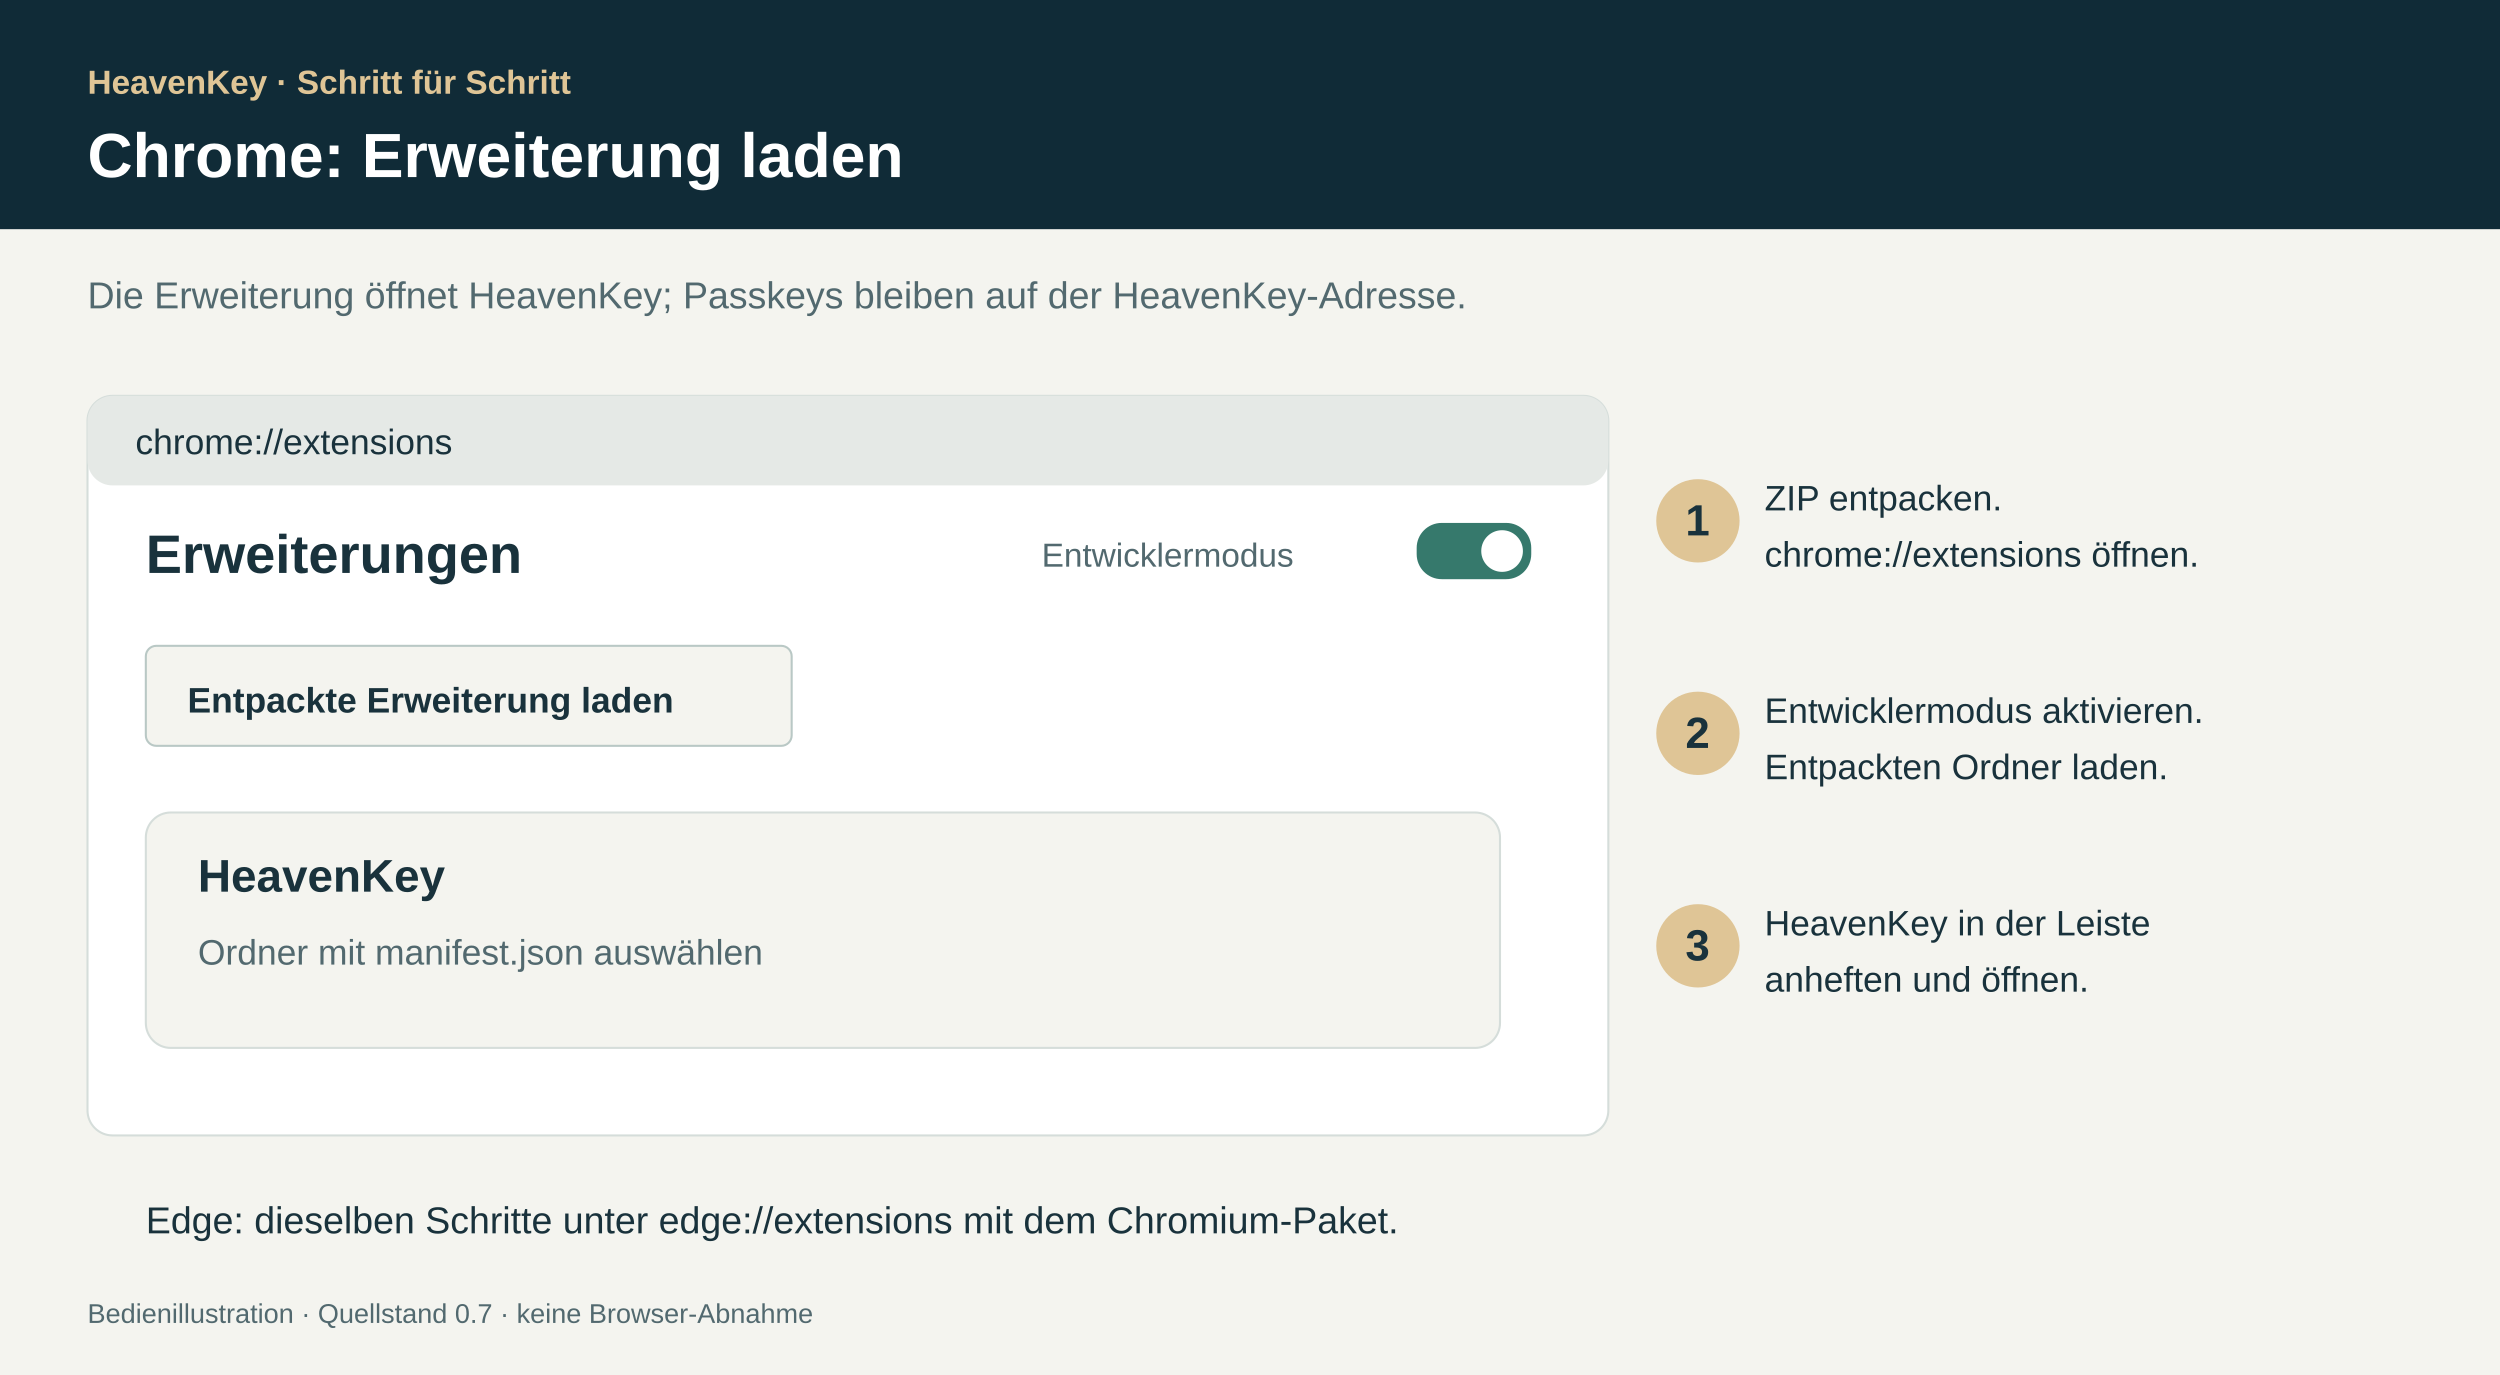
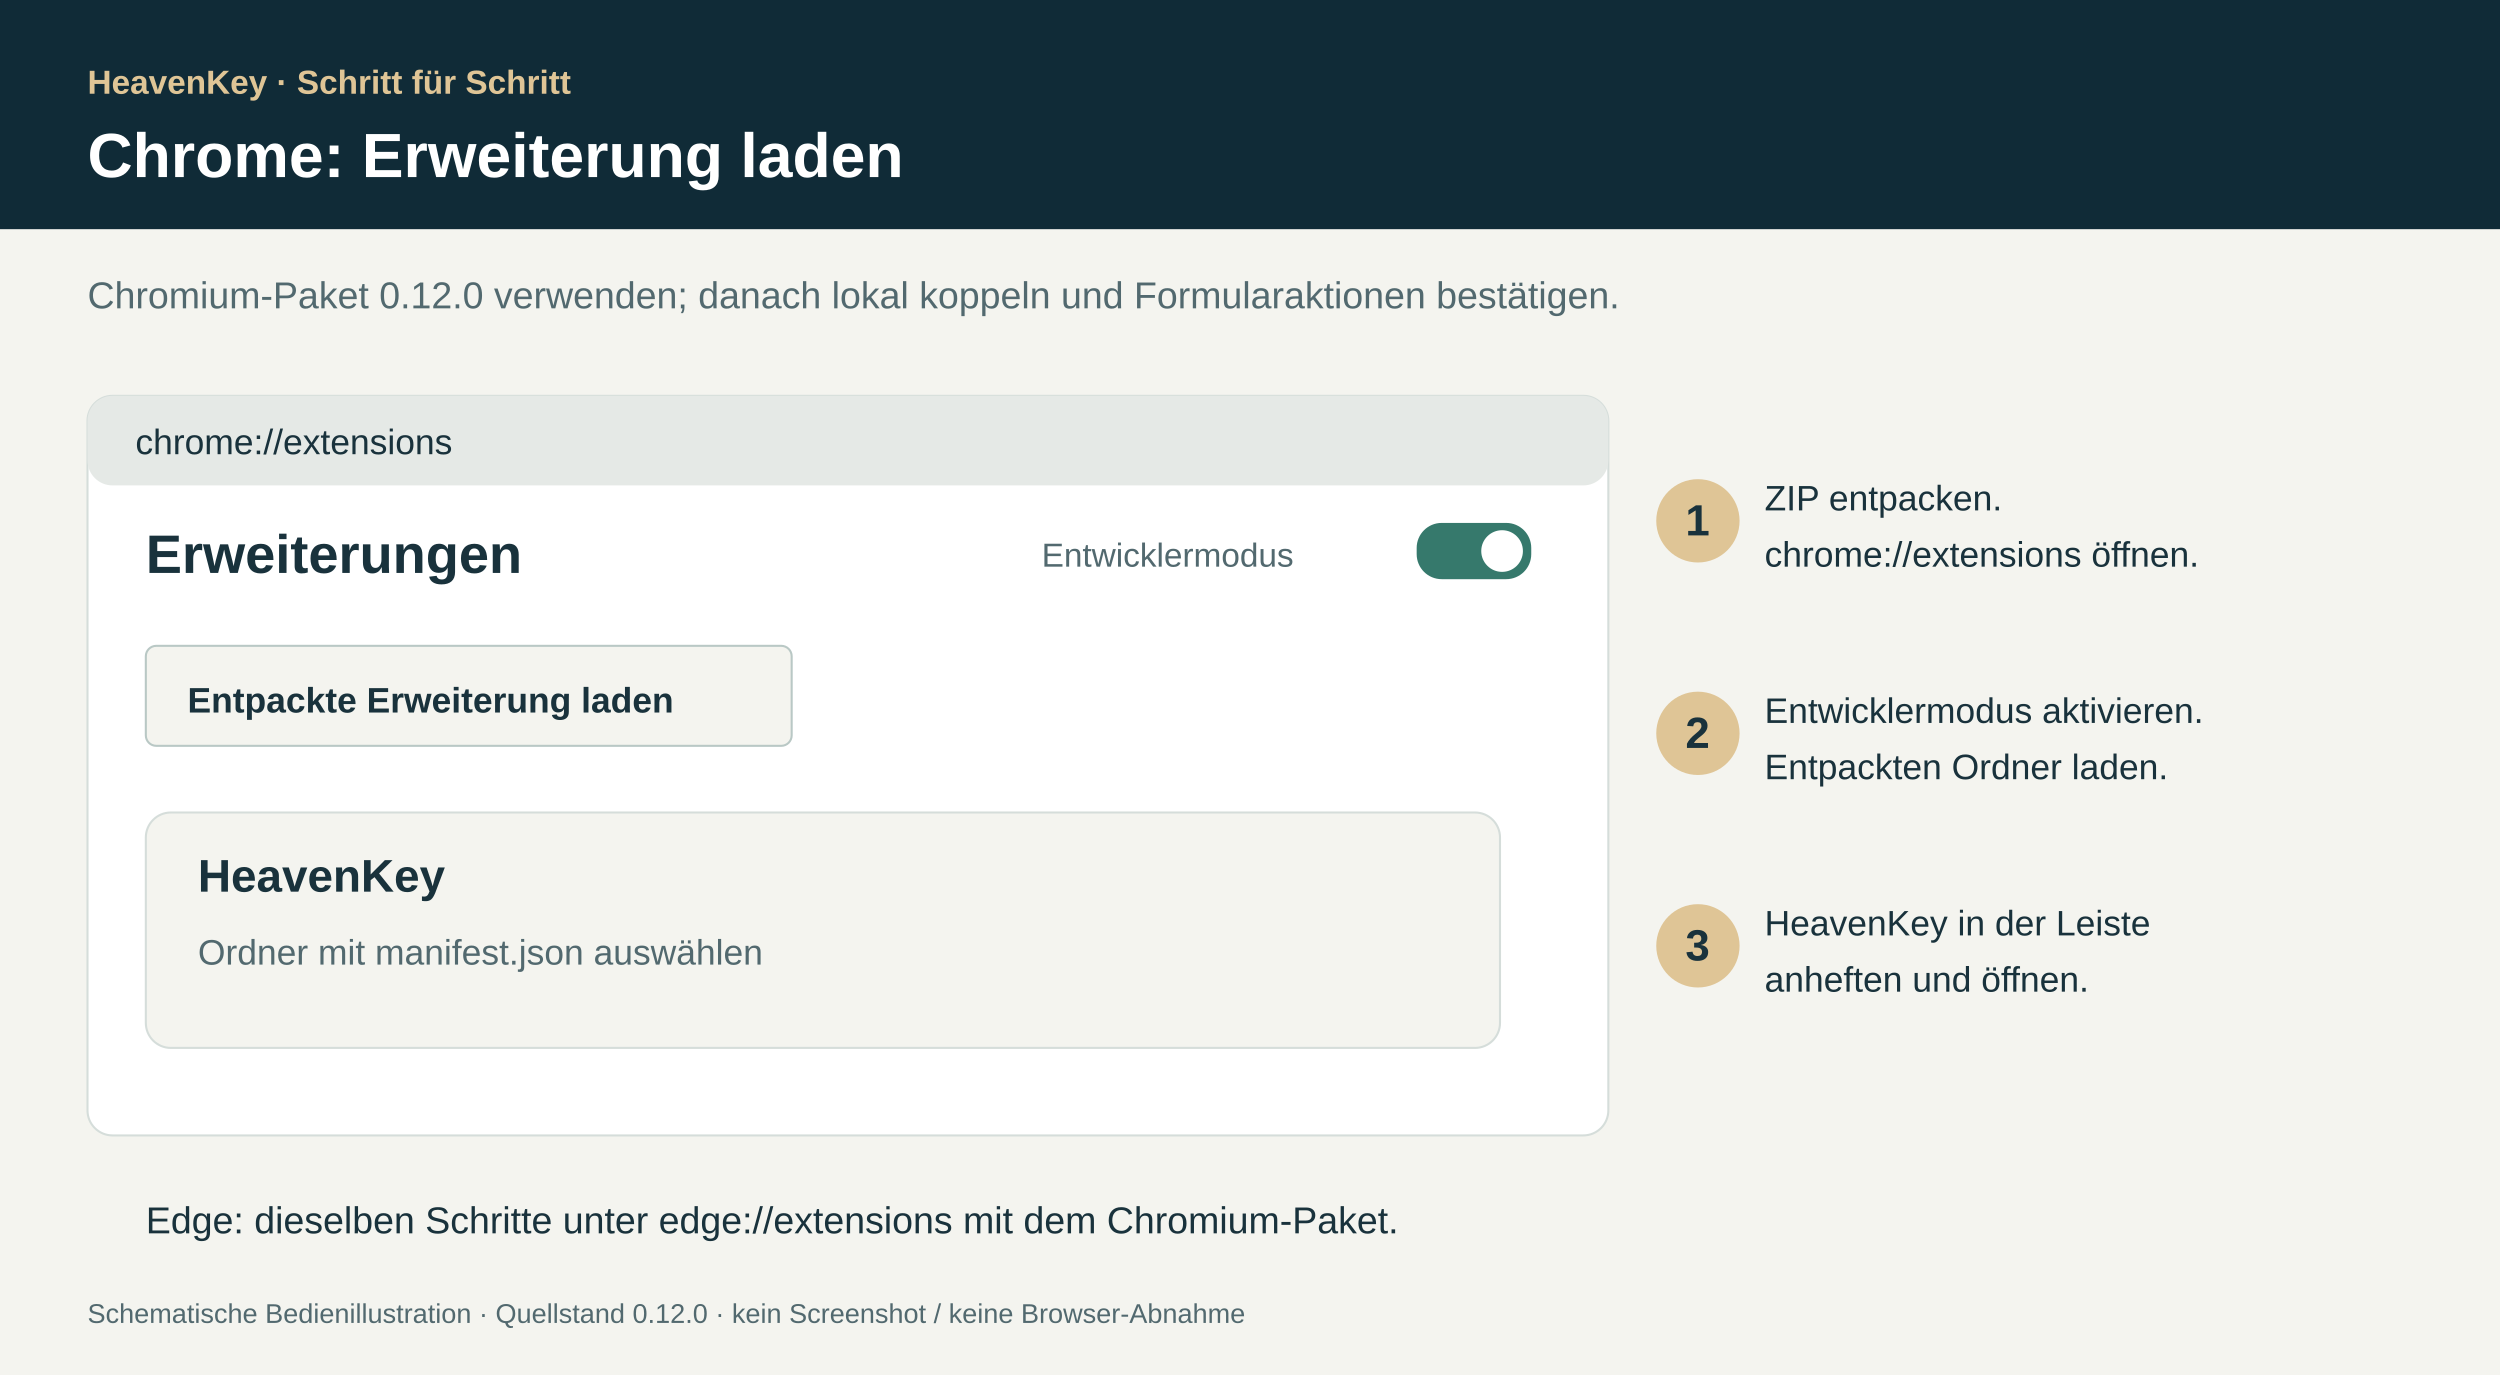
<svg xmlns="http://www.w3.org/2000/svg" width="1200" height="660" viewBox="0 0 1200 660" role="img" aria-labelledby="title desc">
  <rect x="0" y="0" width="1200" height="660" rx="0" fill="#f4f4ef" stroke="none" />
  <rect x="0" y="0" width="1200" height="110" rx="0" fill="#102b37" stroke="none" />
  <text x="42" y="45" font-family="Arial,Helvetica,sans-serif" font-size="16" font-weight="600" fill="#dfc596">HeavenKey · Schritt für Schritt</text>
  <text x="42" y="85" font-family="Arial,Helvetica,sans-serif" font-size="30" font-weight="700" fill="#ffffff">Chrome: Erweiterung laden</text>
-   <text x="42" y="148" font-family="Arial,Helvetica,sans-serif" font-size="18" font-weight="400" fill="#52696f">Die Erweiterung öffnet HeavenKey; Passkeys bleiben auf der HeavenKey-Adresse.</text>
+   <text x="42" y="148" font-family="Arial,Helvetica,sans-serif" font-size="18" font-weight="400" fill="#52696f">Chromium-Paket 0.12.0 verwenden; danach lokal koppeln und Formularaktionen bestätigen.</text>
  <rect x="42" y="190" width="730" height="355" rx="12" fill="white" stroke="#d5ddda" />
  <rect x="42" y="190" width="730" height="43" rx="12" fill="#e5e9e6" stroke="none" />
  <text x="65" y="218" font-family="Arial,Helvetica,sans-serif" font-size="17" font-weight="400" fill="#19323c">chrome://extensions</text>
  <text x="70" y="275" font-family="Arial,Helvetica,sans-serif" font-size="26" font-weight="700" fill="#19323c">Erweiterungen</text>
  <text x="500" y="272" font-family="Arial,Helvetica,sans-serif" font-size="16" font-weight="400" fill="#52696f">Entwicklermodus</text>
  <rect x="680" y="251" width="55" height="27" rx="12" fill="#36796c" stroke="none" />
  <circle cx="721" cy="264.5" r="10" fill="white" />
  <rect x="70" y="310" width="310" height="48" rx="5" fill="#f4f4ef" stroke="#b9c8c5" />
  <text x="90" y="342" font-family="Arial,Helvetica,sans-serif" font-size="17" font-weight="700" fill="#19323c">Entpackte Erweiterung laden</text>
  <rect x="70" y="390" width="650" height="113" rx="12" fill="#f4f4ef" stroke="#d5ddda" />
  <text x="95" y="428" font-family="Arial,Helvetica,sans-serif" font-size="22" font-weight="700" fill="#19323c">HeavenKey</text>
  <text x="95" y="463" font-family="Arial,Helvetica,sans-serif" font-size="17" font-weight="400" fill="#52696f">Ordner mit manifest.json auswählen</text>
  <circle cx="815" cy="250" r="20" fill="#dfc596" />
  <text x="809" y="257" font-family="Arial,Helvetica,sans-serif" font-size="21" font-weight="700" fill="#19323c">1</text>
  <text x="847" y="245" font-family="Arial,Helvetica,sans-serif" font-size="17" font-weight="400" fill="#19323c">ZIP entpacken.</text>
  <text x="847" y="272" font-family="Arial,Helvetica,sans-serif" font-size="17" font-weight="400" fill="#19323c">chrome://extensions öffnen.</text>
  <circle cx="815" cy="352" r="20" fill="#dfc596" />
  <text x="809" y="359" font-family="Arial,Helvetica,sans-serif" font-size="21" font-weight="700" fill="#19323c">2</text>
  <text x="847" y="347" font-family="Arial,Helvetica,sans-serif" font-size="17" font-weight="400" fill="#19323c">Entwicklermodus aktivieren.</text>
  <text x="847" y="374" font-family="Arial,Helvetica,sans-serif" font-size="17" font-weight="400" fill="#19323c">Entpackten Ordner laden.</text>
  <circle cx="815" cy="454" r="20" fill="#dfc596" />
  <text x="809" y="461" font-family="Arial,Helvetica,sans-serif" font-size="21" font-weight="700" fill="#19323c">3</text>
  <text x="847" y="449" font-family="Arial,Helvetica,sans-serif" font-size="17" font-weight="400" fill="#19323c">HeavenKey in der Leiste</text>
  <text x="847" y="476" font-family="Arial,Helvetica,sans-serif" font-size="17" font-weight="400" fill="#19323c">anheften und öffnen.</text>
  <text x="70" y="592" font-family="Arial,Helvetica,sans-serif" font-size="18" font-weight="400" fill="#19323c">Edge: dieselben Schritte unter edge://extensions mit dem Chromium-Paket.</text>
-   <text x="42" y="635" font-family="Arial,Helvetica,sans-serif" font-size="13" font-weight="400" fill="#52696f">Bedienillustration · Quellstand 0.7 · keine Browser-Abnahme</text>
+   <text x="42" y="635" font-family="Arial,Helvetica,sans-serif" font-size="13" font-weight="400" fill="#52696f">Schematische Bedienillustration · Quellstand 0.12.0 · kein Screenshot / keine Browser-Abnahme</text>
</svg>
